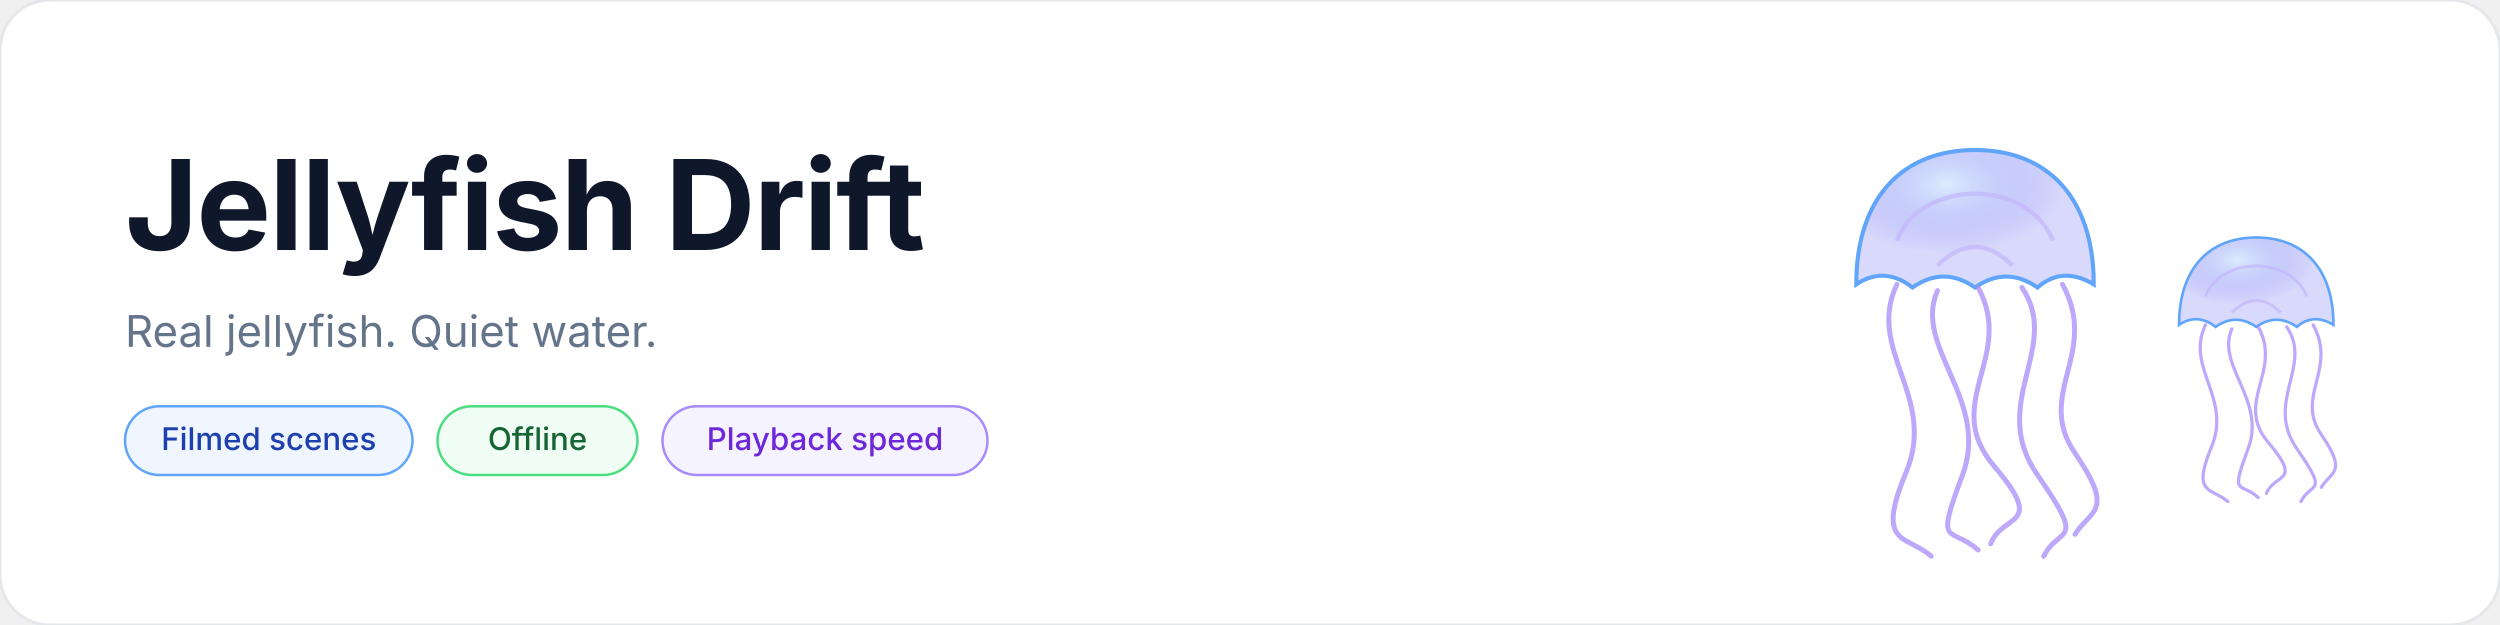
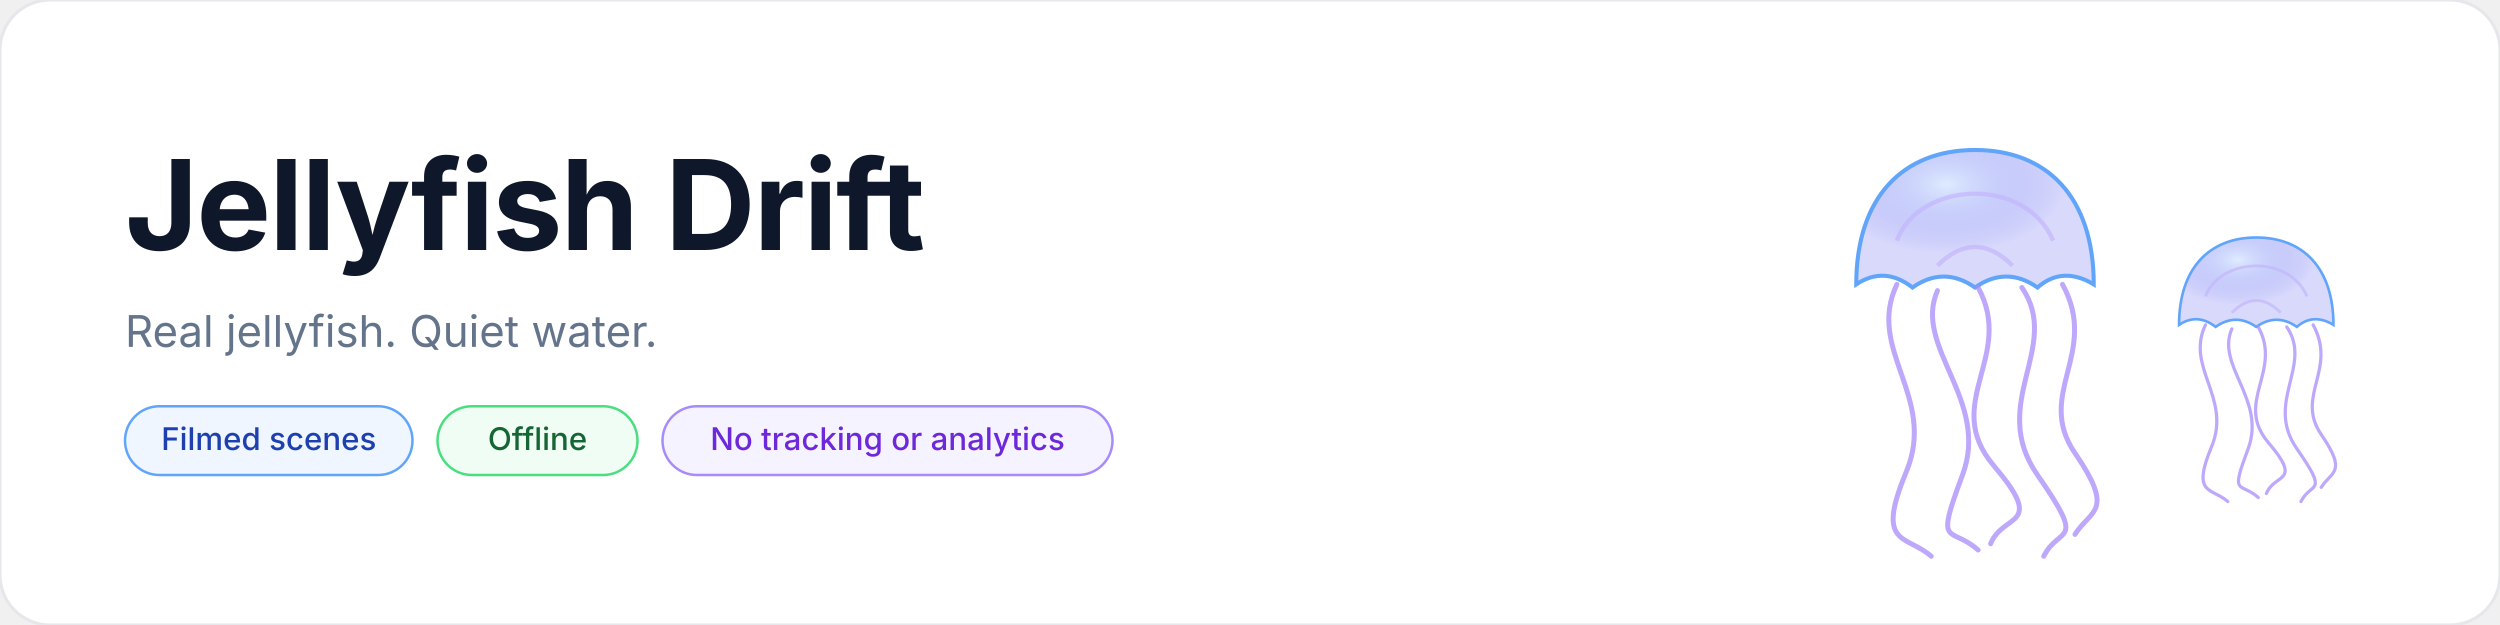
<svg xmlns="http://www.w3.org/2000/svg" width="800" height="200" viewBox="0 0 800 200" role="img" aria-labelledby="title desc">
  <defs>
    <linearGradient id="background" x2="1" y2="1">
      <stop stop-color="#0c0a09" />
      <stop offset="1" stop-color="#1c1917" />
    </linearGradient>
    <radialGradient id="bell" cx="38%" cy="25%">
      <stop stop-color="#dbeafe" stop-opacity=".9" />
      <stop offset="1" stop-color="#6366f1" stop-opacity=".25" />
    </radialGradient>
  </defs>
  <rect width="800" height="200" rx="16" fill="#fff" stroke="#e5e7eb" />
  <g font-family="system-ui,-apple-system,'Segoe UI',sans-serif">
    <text x="40" y="80" fill="#0f172a" font-size="40" font-weight="700" letter-spacing="-.5">Jellyfish Drift</text>
    <text x="40" y="111" fill="#64748b" font-size="14">Real jellyfish. Quiet water.</text>
    <g font-size="10" font-weight="500" text-anchor="middle">
      <rect x="40" y="130" width="92" height="22" rx="11" fill="#eff6ff" stroke="#60a5fa" stroke-width=".8" />
      <text x="86.0" y="144" fill="#1e40af">Filmed scenes</text>
      <rect x="140" y="130" width="64" height="22" rx="11" fill="#f0fdf4" stroke="#4ade80" stroke-width=".8" />
      <text x="172.0" y="144" fill="#166534">Offline</text>
-       <rect x="212" y="130" width="104" height="22" rx="11" fill="#f5f3ff" stroke="#a78bfa" stroke-width=".8" />
-       <text x="264.0" y="144" fill="#6d28d9">Playback speed</text>
+       <rect x="212" y="130" width="144" height="22" rx="11" fill="#f5f3ff" stroke="#a78bfa" stroke-width=".8" />
+       <text x="284.0" y="144" fill="#6d28d9">No tracking or analytics</text>
    </g>
  </g>
  <g transform="translate(570 36)">
    <g transform="translate(62 12)">
      <g>
        <path d="M-38 43C-38 15-23 0 0 0S38 15 38 43Q28 37 20 44Q10 37 0 44Q-10 37-20 44Q-29 37-38 43Z" fill="url(#bell)" stroke="#60a5fa" stroke-width="1.3" />
        <path d="M-25 29C-18 10 16 8 25 29M-12 37Q0 25 12 37" fill="none" stroke="#c4b5fd" stroke-opacity=".7" stroke-width="1.4" />
        <g fill="none" stroke-linecap="round">
          <path d="M-25 43C-35 64-12 79-22 103S-22 123-14 130M-12 45C-20 63 5 80-4 104S-8 120 1 128M1 44C13 66-11 81 6 101S9 116 5 126M15 44C28 63 4 81 20 104S27 120 22 130M28 43C40 65 19 78 32 97S37 115 32 123" stroke="#a78bfa" stroke-opacity=".75" stroke-width="1.6" />
        </g>
      </g>
    </g>
    <g transform="translate(152 40) scale(.65)">
      <g>
        <path d="M-38 43C-38 15-23 0 0 0S38 15 38 43Q28 37 20 44Q10 37 0 44Q-10 37-20 44Q-29 37-38 43Z" fill="url(#bell)" stroke="#60a5fa" stroke-width="1.3" />
        <path d="M-25 29C-18 10 16 8 25 29M-12 37Q0 25 12 37" fill="none" stroke="#c4b5fd" stroke-opacity=".7" stroke-width="1.4" />
        <g fill="none" stroke-linecap="round">
          <path d="M-25 43C-35 64-12 79-22 103S-22 123-14 130M-12 45C-20 63 5 80-4 104S-8 120 1 128M1 44C13 66-11 81 6 101S9 116 5 126M15 44C28 63 4 81 20 104S27 120 22 130M28 43C40 65 19 78 32 97S37 115 32 123" stroke="#a78bfa" stroke-opacity=".75" stroke-width="1.6" />
        </g>
      </g>
    </g>
  </g>
</svg>
